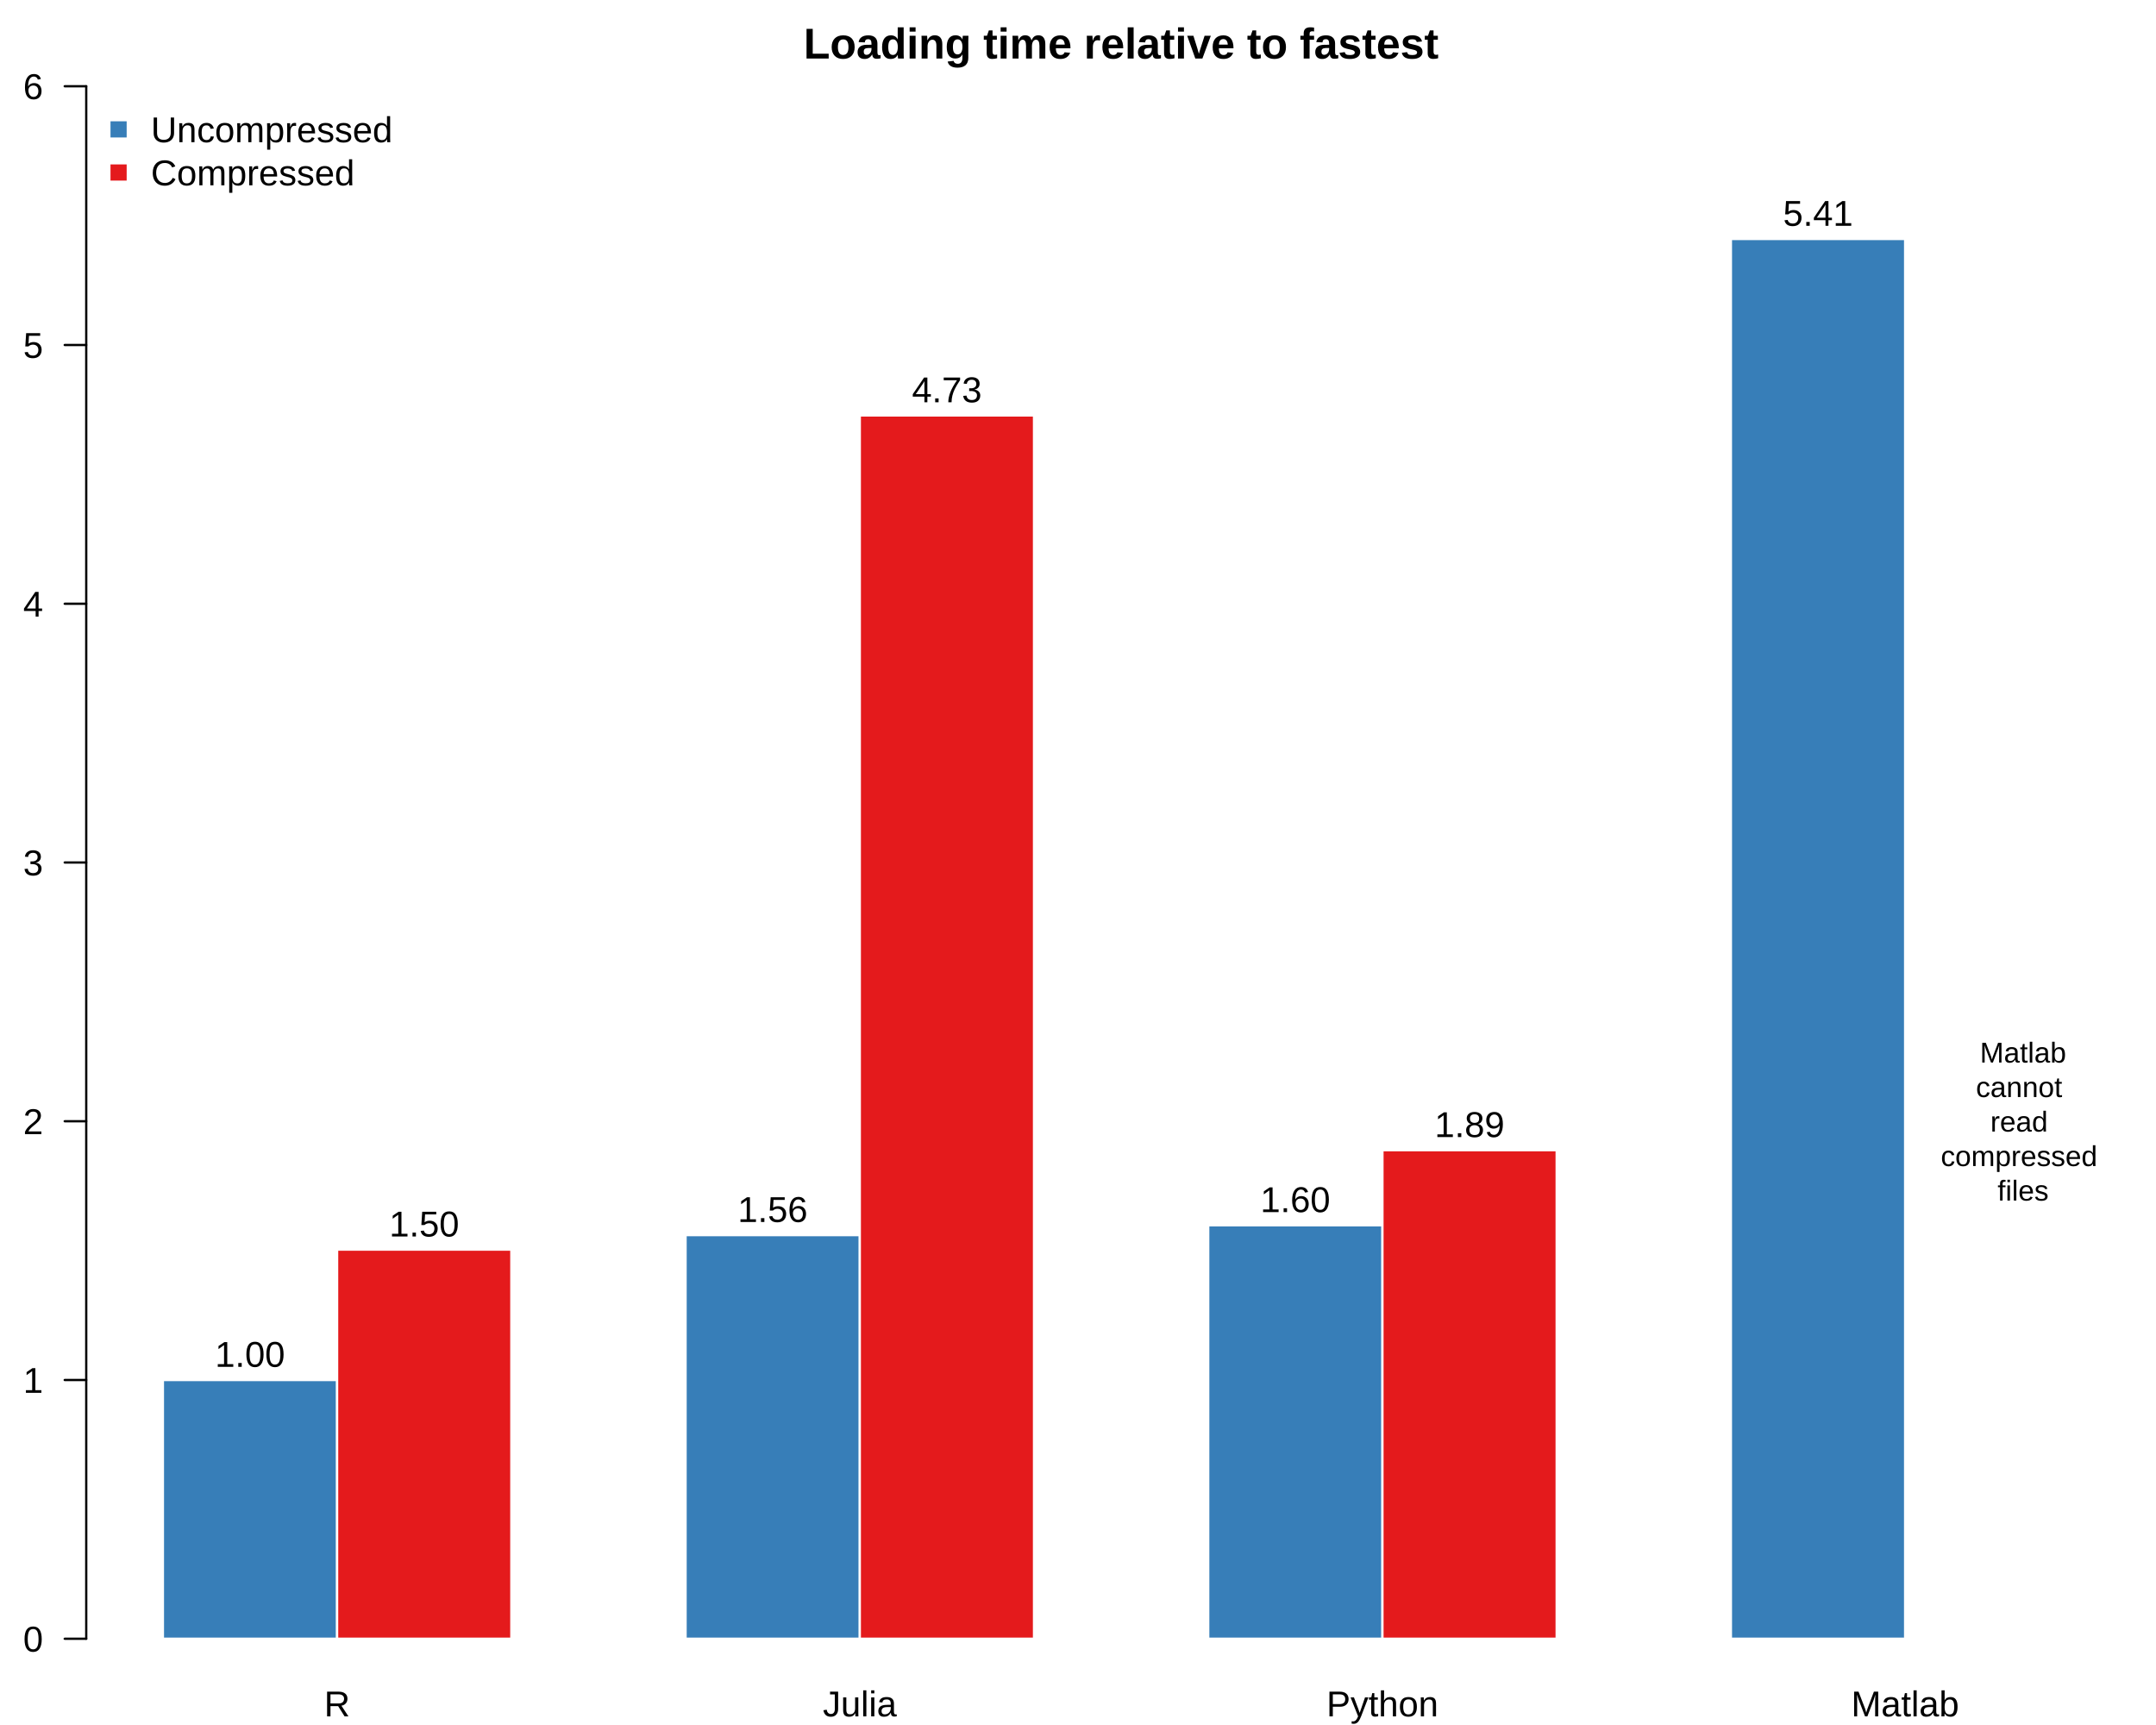
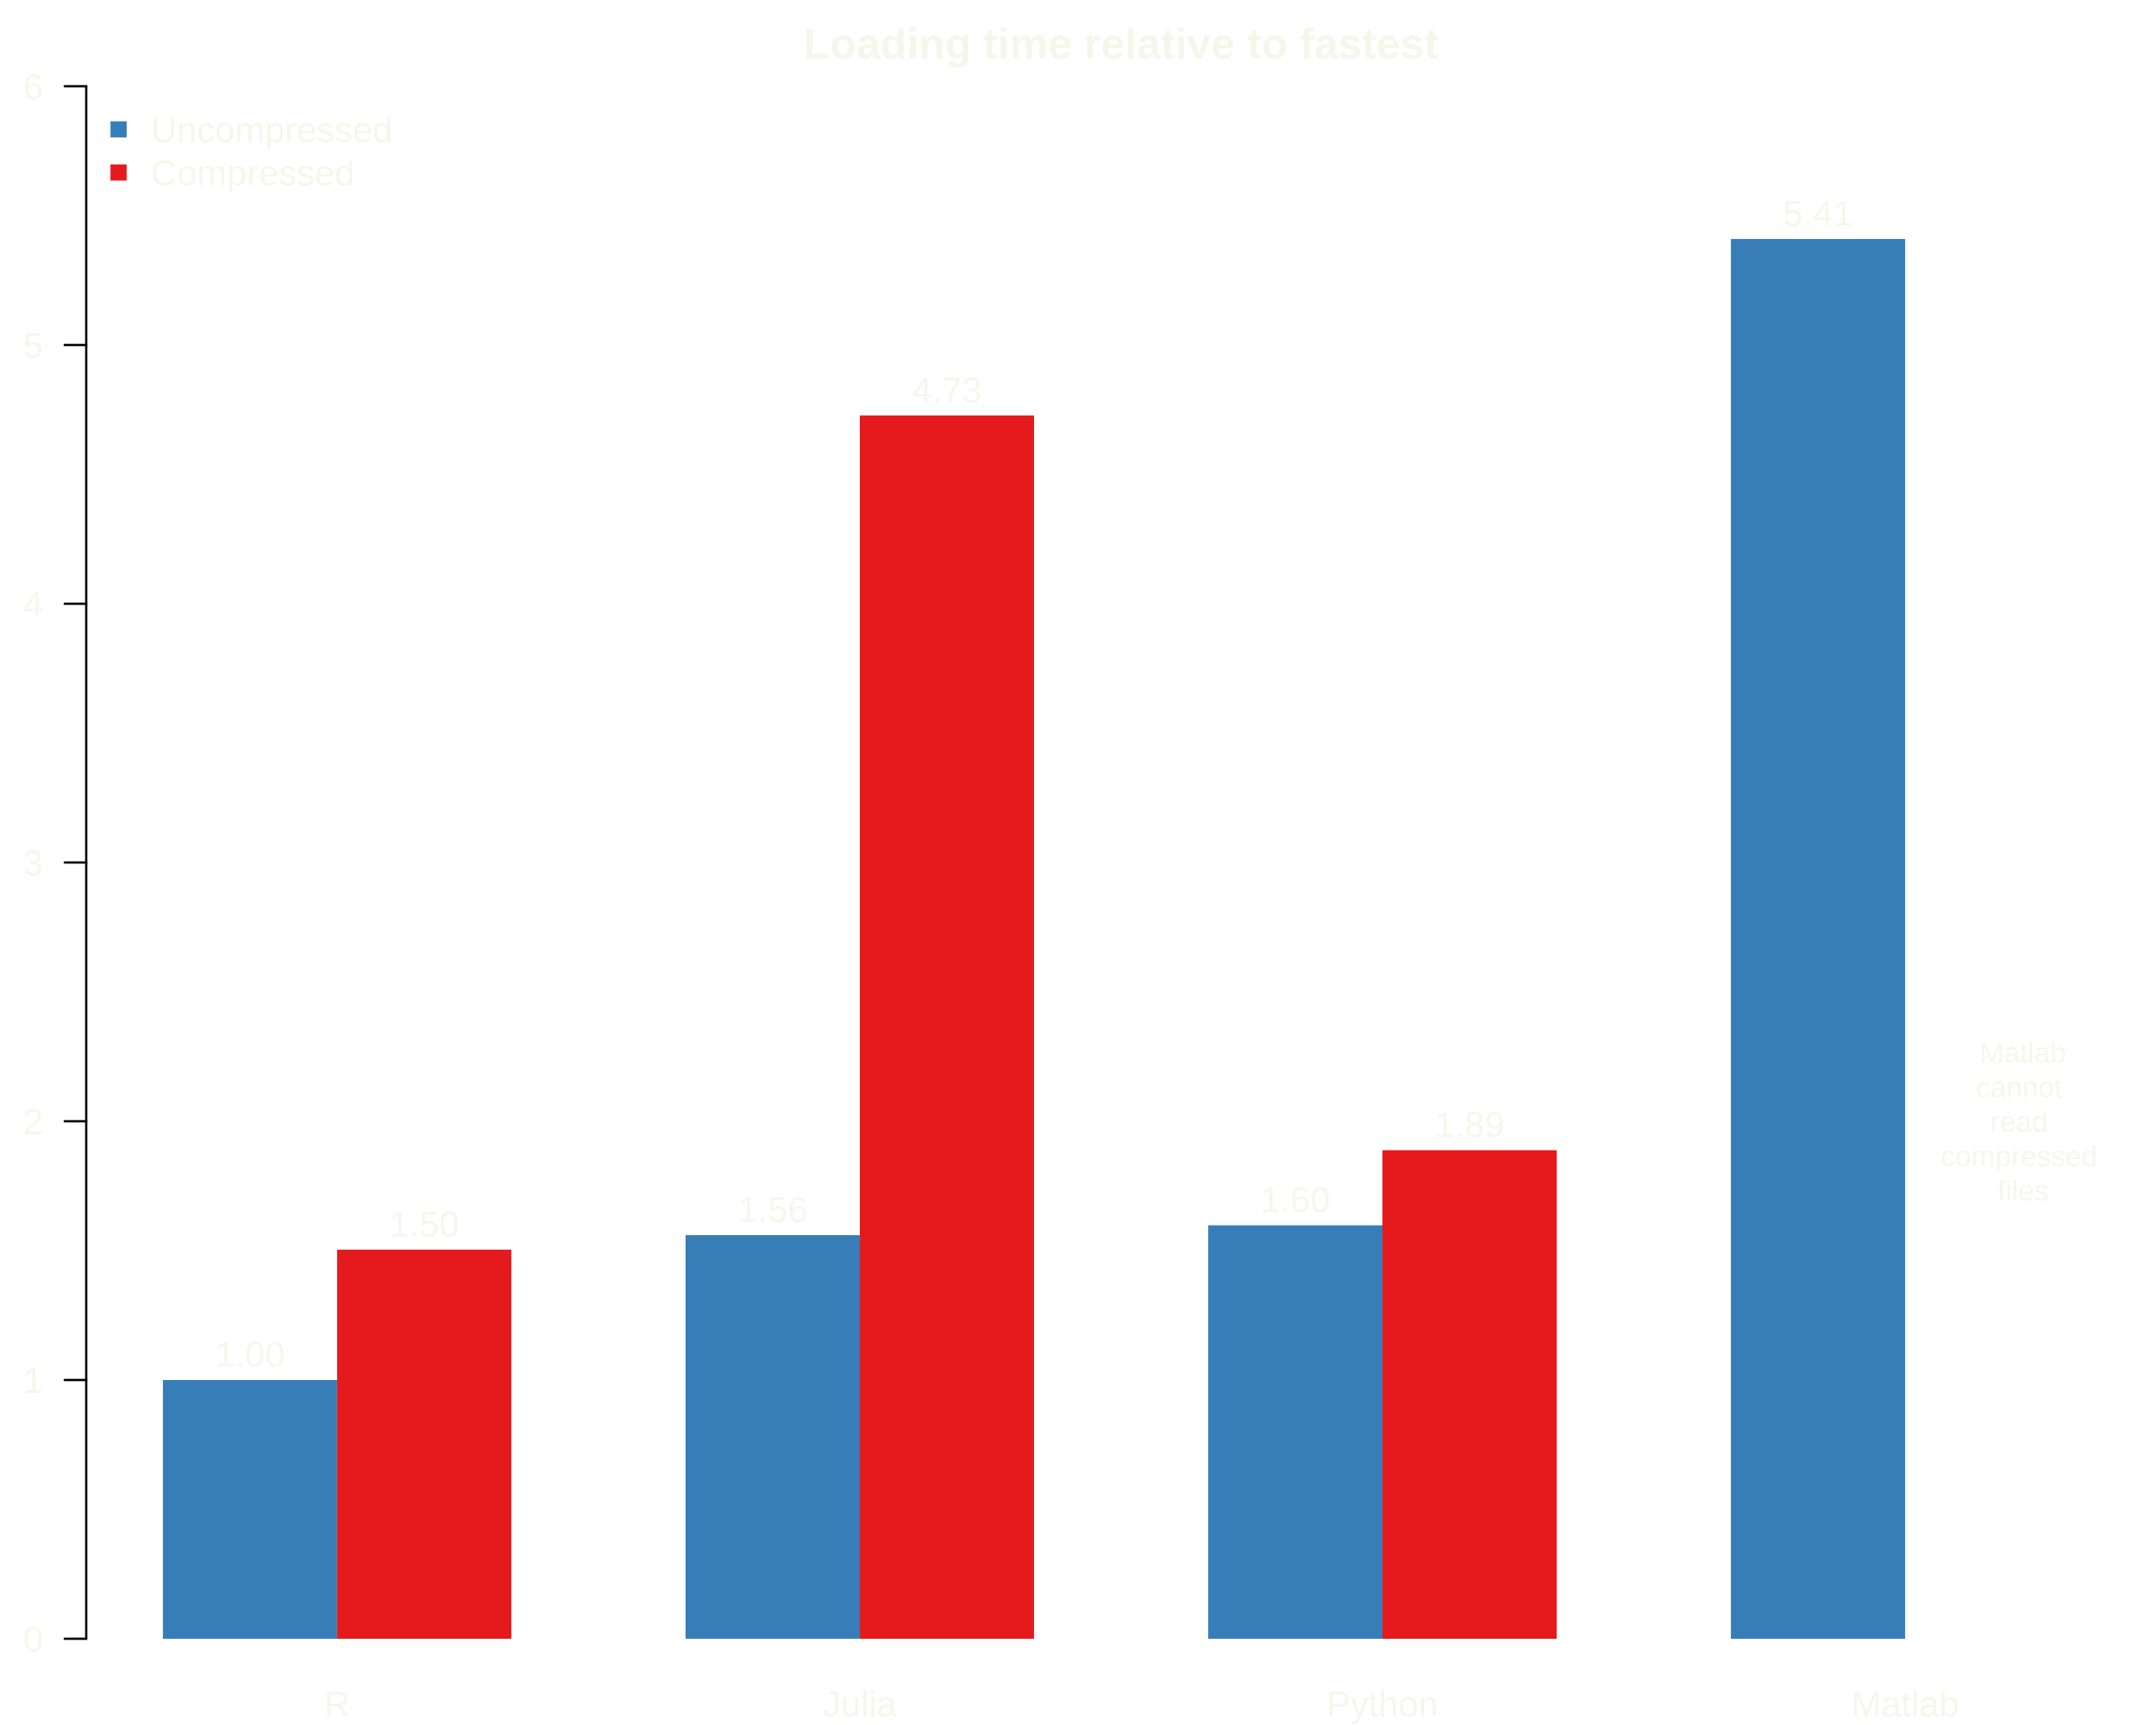
<svg xmlns="http://www.w3.org/2000/svg" viewBox="0 0 720.00 576.00">
  <defs>
    <style type="text/css">
    line, polyline, polygon, path, rect, circle {
      fill: none;
      stroke: #000000;
      stroke-linecap: round;
      stroke-linejoin: round;
      stroke-miterlimit: 10.00;
    }
  </style>
  </defs>
  <rect width="100%" height="100%" style="stroke: none; fill: #FFFFFF;" />
-   <rect x="54.40" y="460.80" width="58.18" height="86.40" style="stroke-width: 0.75; stroke: #FFFFFF; fill: #377EB8;" />
-   <rect x="112.58" y="417.27" width="58.18" height="129.93" style="stroke-width: 0.75; stroke: #FFFFFF; fill: #E41A1C;" />
-   <rect x="228.95" y="412.43" width="58.18" height="134.77" style="stroke-width: 0.75; stroke: #FFFFFF; fill: #377EB8;" />
-   <rect x="287.13" y="138.72" width="58.18" height="408.48" style="stroke-width: 0.75; stroke: #FFFFFF; fill: #E41A1C;" />
-   <rect x="403.49" y="409.14" width="58.18" height="138.06" style="stroke-width: 0.75; stroke: #FFFFFF; fill: #377EB8;" />
-   <rect x="461.67" y="384.07" width="58.18" height="163.13" style="stroke-width: 0.75; stroke: #FFFFFF; fill: #E41A1C;" />
-   <rect x="578.04" y="79.80" width="58.18" height="467.40" style="stroke-width: 0.75; stroke: #FFFFFF; fill: #377EB8;" />
-   <text x="108.25" y="573.12" style="font-size: 12.00px; font-family: Arial;" textLength="8.67px" lengthAdjust="spacingAndGlyphs">R</text>
-   <text x="274.79" y="573.12" style="font-size: 12.00px; font-family: Arial;" textLength="24.68px" lengthAdjust="spacingAndGlyphs">Julia</text>
-   <text x="442.99" y="573.12" style="font-size: 12.00px; font-family: Arial;" textLength="37.36px" lengthAdjust="spacingAndGlyphs">Python</text>
-   <text x="618.21" y="573.12" style="font-size: 12.00px; font-family: Arial;" textLength="36.02px" lengthAdjust="spacingAndGlyphs">Matlab</text>
-   <text x="268.38" y="19.55" style="font-size: 14.40px; font-weight: bold; font-family: Arial;" textLength="212.05px" lengthAdjust="spacingAndGlyphs">Loading time relative to fastest</text>
+   <rect x="54.40" y="460.80" width="58.18" height="86.40" style="stroke-width: 0.75; stroke: none; fill: #377EB8;" />
+   <rect x="112.58" y="417.27" width="58.18" height="129.93" style="stroke-width: 0.75; stroke: none; fill: #E41A1C;" />
+   <rect x="228.95" y="412.43" width="58.18" height="134.77" style="stroke-width: 0.75; stroke: none; fill: #377EB8;" />
+   <rect x="287.13" y="138.72" width="58.18" height="408.48" style="stroke-width: 0.75; stroke: none; fill: #E41A1C;" />
+   <rect x="403.49" y="409.14" width="58.18" height="138.06" style="stroke-width: 0.75; stroke: none; fill: #377EB8;" />
+   <rect x="461.67" y="384.07" width="58.18" height="163.13" style="stroke-width: 0.75; stroke: none; fill: #E41A1C;" />
+   <rect x="578.04" y="79.80" width="58.18" height="467.40" style="stroke-width: 0.75; stroke: none; fill: #377EB8;" />
+   <text x="108.25" y="573.12" style="font-size: 12.00px; fill: #F6F7EB; font-family: Arial;" textLength="8.67px" lengthAdjust="spacingAndGlyphs">R</text>
+   <text x="274.79" y="573.12" style="font-size: 12.00px; fill: #F6F7EB; font-family: Arial;" textLength="24.68px" lengthAdjust="spacingAndGlyphs">Julia</text>
+   <text x="442.99" y="573.12" style="font-size: 12.00px; fill: #F6F7EB; font-family: Arial;" textLength="37.36px" lengthAdjust="spacingAndGlyphs">Python</text>
+   <text x="618.21" y="573.12" style="font-size: 12.00px; fill: #F6F7EB; font-family: Arial;" textLength="36.02px" lengthAdjust="spacingAndGlyphs">Matlab</text>
+   <text x="268.38" y="19.55" style="font-size: 14.40px; font-weight: bold; fill: #F6F7EB; font-family: Arial;" textLength="212.05px" lengthAdjust="spacingAndGlyphs">Loading time relative to fastest</text>
  <line x1="28.80" y1="547.20" x2="28.80" y2="28.80" style="stroke-width: 0.75;" />
  <line x1="28.80" y1="547.20" x2="21.60" y2="547.20" style="stroke-width: 0.75;" />
  <line x1="28.80" y1="460.80" x2="21.60" y2="460.80" style="stroke-width: 0.75;" />
  <line x1="28.80" y1="374.40" x2="21.60" y2="374.40" style="stroke-width: 0.75;" />
  <line x1="28.80" y1="288.00" x2="21.60" y2="288.00" style="stroke-width: 0.75;" />
  <line x1="28.80" y1="201.60" x2="21.60" y2="201.60" style="stroke-width: 0.75;" />
  <line x1="28.80" y1="115.20" x2="21.60" y2="115.20" style="stroke-width: 0.75;" />
  <line x1="28.80" y1="28.80" x2="21.60" y2="28.80" style="stroke-width: 0.75;" />
-   <text x="7.73" y="551.49" style="font-size: 12.00px; font-family: Arial;" textLength="6.67px" lengthAdjust="spacingAndGlyphs">0</text>
-   <text x="7.73" y="465.09" style="font-size: 12.00px; font-family: Arial;" textLength="6.67px" lengthAdjust="spacingAndGlyphs">1</text>
-   <text x="7.73" y="378.69" style="font-size: 12.00px; font-family: Arial;" textLength="6.67px" lengthAdjust="spacingAndGlyphs">2</text>
-   <text x="7.73" y="292.29" style="font-size: 12.00px; font-family: Arial;" textLength="6.67px" lengthAdjust="spacingAndGlyphs">3</text>
-   <text x="7.73" y="205.89" style="font-size: 12.00px; font-family: Arial;" textLength="6.67px" lengthAdjust="spacingAndGlyphs">4</text>
-   <text x="7.73" y="119.49" style="font-size: 12.00px; font-family: Arial;" textLength="6.67px" lengthAdjust="spacingAndGlyphs">5</text>
-   <text x="7.73" y="33.09" style="font-size: 12.00px; font-family: Arial;" textLength="6.67px" lengthAdjust="spacingAndGlyphs">6</text>
+   <text x="7.73" y="551.49" style="font-size: 12.00px; fill: #F6F7EB; font-family: Arial;" textLength="6.67px" lengthAdjust="spacingAndGlyphs">0</text>
+   <text x="7.73" y="465.09" style="font-size: 12.00px; fill: #F6F7EB; font-family: Arial;" textLength="6.67px" lengthAdjust="spacingAndGlyphs">1</text>
+   <text x="7.73" y="378.69" style="font-size: 12.00px; fill: #F6F7EB; font-family: Arial;" textLength="6.67px" lengthAdjust="spacingAndGlyphs">2</text>
+   <text x="7.73" y="292.29" style="font-size: 12.00px; fill: #F6F7EB; font-family: Arial;" textLength="6.67px" lengthAdjust="spacingAndGlyphs">3</text>
+   <text x="7.73" y="205.89" style="font-size: 12.00px; fill: #F6F7EB; font-family: Arial;" textLength="6.67px" lengthAdjust="spacingAndGlyphs">4</text>
+   <text x="7.73" y="119.49" style="font-size: 12.00px; fill: #F6F7EB; font-family: Arial;" textLength="6.67px" lengthAdjust="spacingAndGlyphs">5</text>
+   <text x="7.73" y="33.09" style="font-size: 12.00px; fill: #F6F7EB; font-family: Arial;" textLength="6.67px" lengthAdjust="spacingAndGlyphs">6</text>
  <defs>
    <clipPath id="cpMjguODB8NzIwLjAwfDU0Ny4yMHwyOC44MA==">
      <rect x="28.80" y="28.80" width="691.20" height="518.40" />
    </clipPath>
  </defs>
  <g clip-path="url(#cpMjguODB8NzIwLjAwfDU0Ny4yMHwyOC44MA==)">
-     <text x="71.81" y="456.40" style="font-size: 12.00px; font-family: Arial;" textLength="23.36px" lengthAdjust="spacingAndGlyphs">1.00</text>
+     <text x="71.81" y="456.40" style="font-size: 12.00px; fill: #F6F7EB; font-family: Arial;" textLength="23.36px" lengthAdjust="spacingAndGlyphs">1.00</text>
  </g>
  <g clip-path="url(#cpMjguODB8NzIwLjAwfDU0Ny4yMHwyOC44MA==)">
-     <text x="129.99" y="412.87" style="font-size: 12.00px; font-family: Arial;" textLength="23.36px" lengthAdjust="spacingAndGlyphs">1.50</text>
+     <text x="129.99" y="412.87" style="font-size: 12.00px; fill: #F6F7EB; font-family: Arial;" textLength="23.36px" lengthAdjust="spacingAndGlyphs">1.50</text>
  </g>
  <g clip-path="url(#cpMjguODB8NzIwLjAwfDU0Ny4yMHwyOC44MA==)">
-     <text x="246.36" y="408.03" style="font-size: 12.00px; font-family: Arial;" textLength="23.36px" lengthAdjust="spacingAndGlyphs">1.56</text>
+     <text x="246.36" y="408.03" style="font-size: 12.00px; fill: #F6F7EB; font-family: Arial;" textLength="23.36px" lengthAdjust="spacingAndGlyphs">1.56</text>
  </g>
  <g clip-path="url(#cpMjguODB8NzIwLjAwfDU0Ny4yMHwyOC44MA==)">
-     <text x="304.54" y="134.32" style="font-size: 12.00px; font-family: Arial;" textLength="23.36px" lengthAdjust="spacingAndGlyphs">4.73</text>
+     <text x="304.54" y="134.32" style="font-size: 12.00px; fill: #F6F7EB; font-family: Arial;" textLength="23.36px" lengthAdjust="spacingAndGlyphs">4.73</text>
  </g>
  <g clip-path="url(#cpMjguODB8NzIwLjAwfDU0Ny4yMHwyOC44MA==)">
-     <text x="420.90" y="404.74" style="font-size: 12.00px; font-family: Arial;" textLength="23.36px" lengthAdjust="spacingAndGlyphs">1.60</text>
+     <text x="420.90" y="404.74" style="font-size: 12.00px; fill: #F6F7EB; font-family: Arial;" textLength="23.36px" lengthAdjust="spacingAndGlyphs">1.60</text>
  </g>
  <g clip-path="url(#cpMjguODB8NzIwLjAwfDU0Ny4yMHwyOC44MA==)">
-     <text x="479.09" y="379.67" style="font-size: 12.00px; font-family: Arial;" textLength="23.36px" lengthAdjust="spacingAndGlyphs">1.89</text>
+     <text x="479.09" y="379.67" style="font-size: 12.00px; fill: #F6F7EB; font-family: Arial;" textLength="23.36px" lengthAdjust="spacingAndGlyphs">1.89</text>
  </g>
  <g clip-path="url(#cpMjguODB8NzIwLjAwfDU0Ny4yMHwyOC44MA==)">
-     <text x="595.45" y="75.40" style="font-size: 12.00px; font-family: Arial;" textLength="23.36px" lengthAdjust="spacingAndGlyphs">5.41</text>
+     <text x="595.45" y="75.40" style="font-size: 12.00px; fill: #F6F7EB; font-family: Arial;" textLength="23.36px" lengthAdjust="spacingAndGlyphs">5.41</text>
  </g>
  <polygon points="36.90,45.90 42.30,45.90 42.30,40.50 36.90,40.50 " style="stroke-width: 0.75; stroke: none; fill: #377EB8;" clip-path="url(#cpMjguODB8NzIwLjAwfDU0Ny4yMHwyOC44MA==)" />
  <polygon points="36.90,60.30 42.30,60.30 42.30,54.90 36.90,54.90 " style="stroke-width: 0.75; stroke: none; fill: #E41A1C;" clip-path="url(#cpMjguODB8NzIwLjAwfDU0Ny4yMHwyOC44MA==)" />
  <g clip-path="url(#cpMjguODB8NzIwLjAwfDU0Ny4yMHwyOC44MA==)">
-     <text x="50.40" y="47.49" style="font-size: 12.00px; font-family: Arial;" textLength="80.70px" lengthAdjust="spacingAndGlyphs">Uncompressed</text>
+     <text x="50.40" y="47.49" style="font-size: 12.00px; fill: #F6F7EB; font-family: Arial;" textLength="80.70px" lengthAdjust="spacingAndGlyphs">Uncompressed</text>
  </g>
  <g clip-path="url(#cpMjguODB8NzIwLjAwfDU0Ny4yMHwyOC44MA==)">
-     <text x="50.40" y="61.89" style="font-size: 12.00px; font-family: Arial;" textLength="68.03px" lengthAdjust="spacingAndGlyphs">Compressed</text>
+     <text x="50.40" y="61.89" style="font-size: 12.00px; fill: #F6F7EB; font-family: Arial;" textLength="68.03px" lengthAdjust="spacingAndGlyphs">Compressed</text>
  </g>
  <g clip-path="url(#cpMjguODB8NzIwLjAwfDU0Ny4yMHwyOC44MA==)">
-     <text x="661.20" y="354.80" style="font-size: 9.60px; font-family: Arial;" textLength="31.48px" lengthAdjust="spacingAndGlyphs">Matlab </text>
+     <text x="661.20" y="354.80" style="font-size: 9.60px; fill: #F6F7EB; font-family: Arial;" textLength="31.48px" lengthAdjust="spacingAndGlyphs">Matlab </text>
  </g>
  <g clip-path="url(#cpMjguODB8NzIwLjAwfDU0Ny4yMHwyOC44MA==)">
-     <text x="659.87" y="366.32" style="font-size: 9.60px; font-family: Arial;" textLength="34.16px" lengthAdjust="spacingAndGlyphs"> cannot </text>
+     <text x="659.87" y="366.32" style="font-size: 9.60px; fill: #F6F7EB; font-family: Arial;" textLength="34.16px" lengthAdjust="spacingAndGlyphs"> cannot </text>
  </g>
  <g clip-path="url(#cpMjguODB8NzIwLjAwfDU0Ny4yMHwyOC44MA==)">
-     <text x="664.67" y="377.84" style="font-size: 9.60px; font-family: Arial;" textLength="24.55px" lengthAdjust="spacingAndGlyphs"> read </text>
+     <text x="664.67" y="377.84" style="font-size: 9.60px; fill: #F6F7EB; font-family: Arial;" textLength="24.55px" lengthAdjust="spacingAndGlyphs"> read </text>
  </g>
  <g clip-path="url(#cpMjguODB8NzIwLjAwfDU0Ny4yMHwyOC44MA==)">
-     <text x="648.13" y="389.36" style="font-size: 9.60px; font-family: Arial;" textLength="57.62px" lengthAdjust="spacingAndGlyphs"> compressed </text>
+     <text x="648.13" y="389.36" style="font-size: 9.60px; fill: #F6F7EB; font-family: Arial;" textLength="57.62px" lengthAdjust="spacingAndGlyphs"> compressed </text>
  </g>
  <g clip-path="url(#cpMjguODB8NzIwLjAwfDU0Ny4yMHwyOC44MA==)">
-     <text x="667.08" y="400.88" style="font-size: 9.60px; font-family: Arial;" textLength="19.74px" lengthAdjust="spacingAndGlyphs"> files</text>
+     <text x="667.08" y="400.88" style="font-size: 9.60px; fill: #F6F7EB; font-family: Arial;" textLength="19.74px" lengthAdjust="spacingAndGlyphs"> files</text>
  </g>
</svg>
